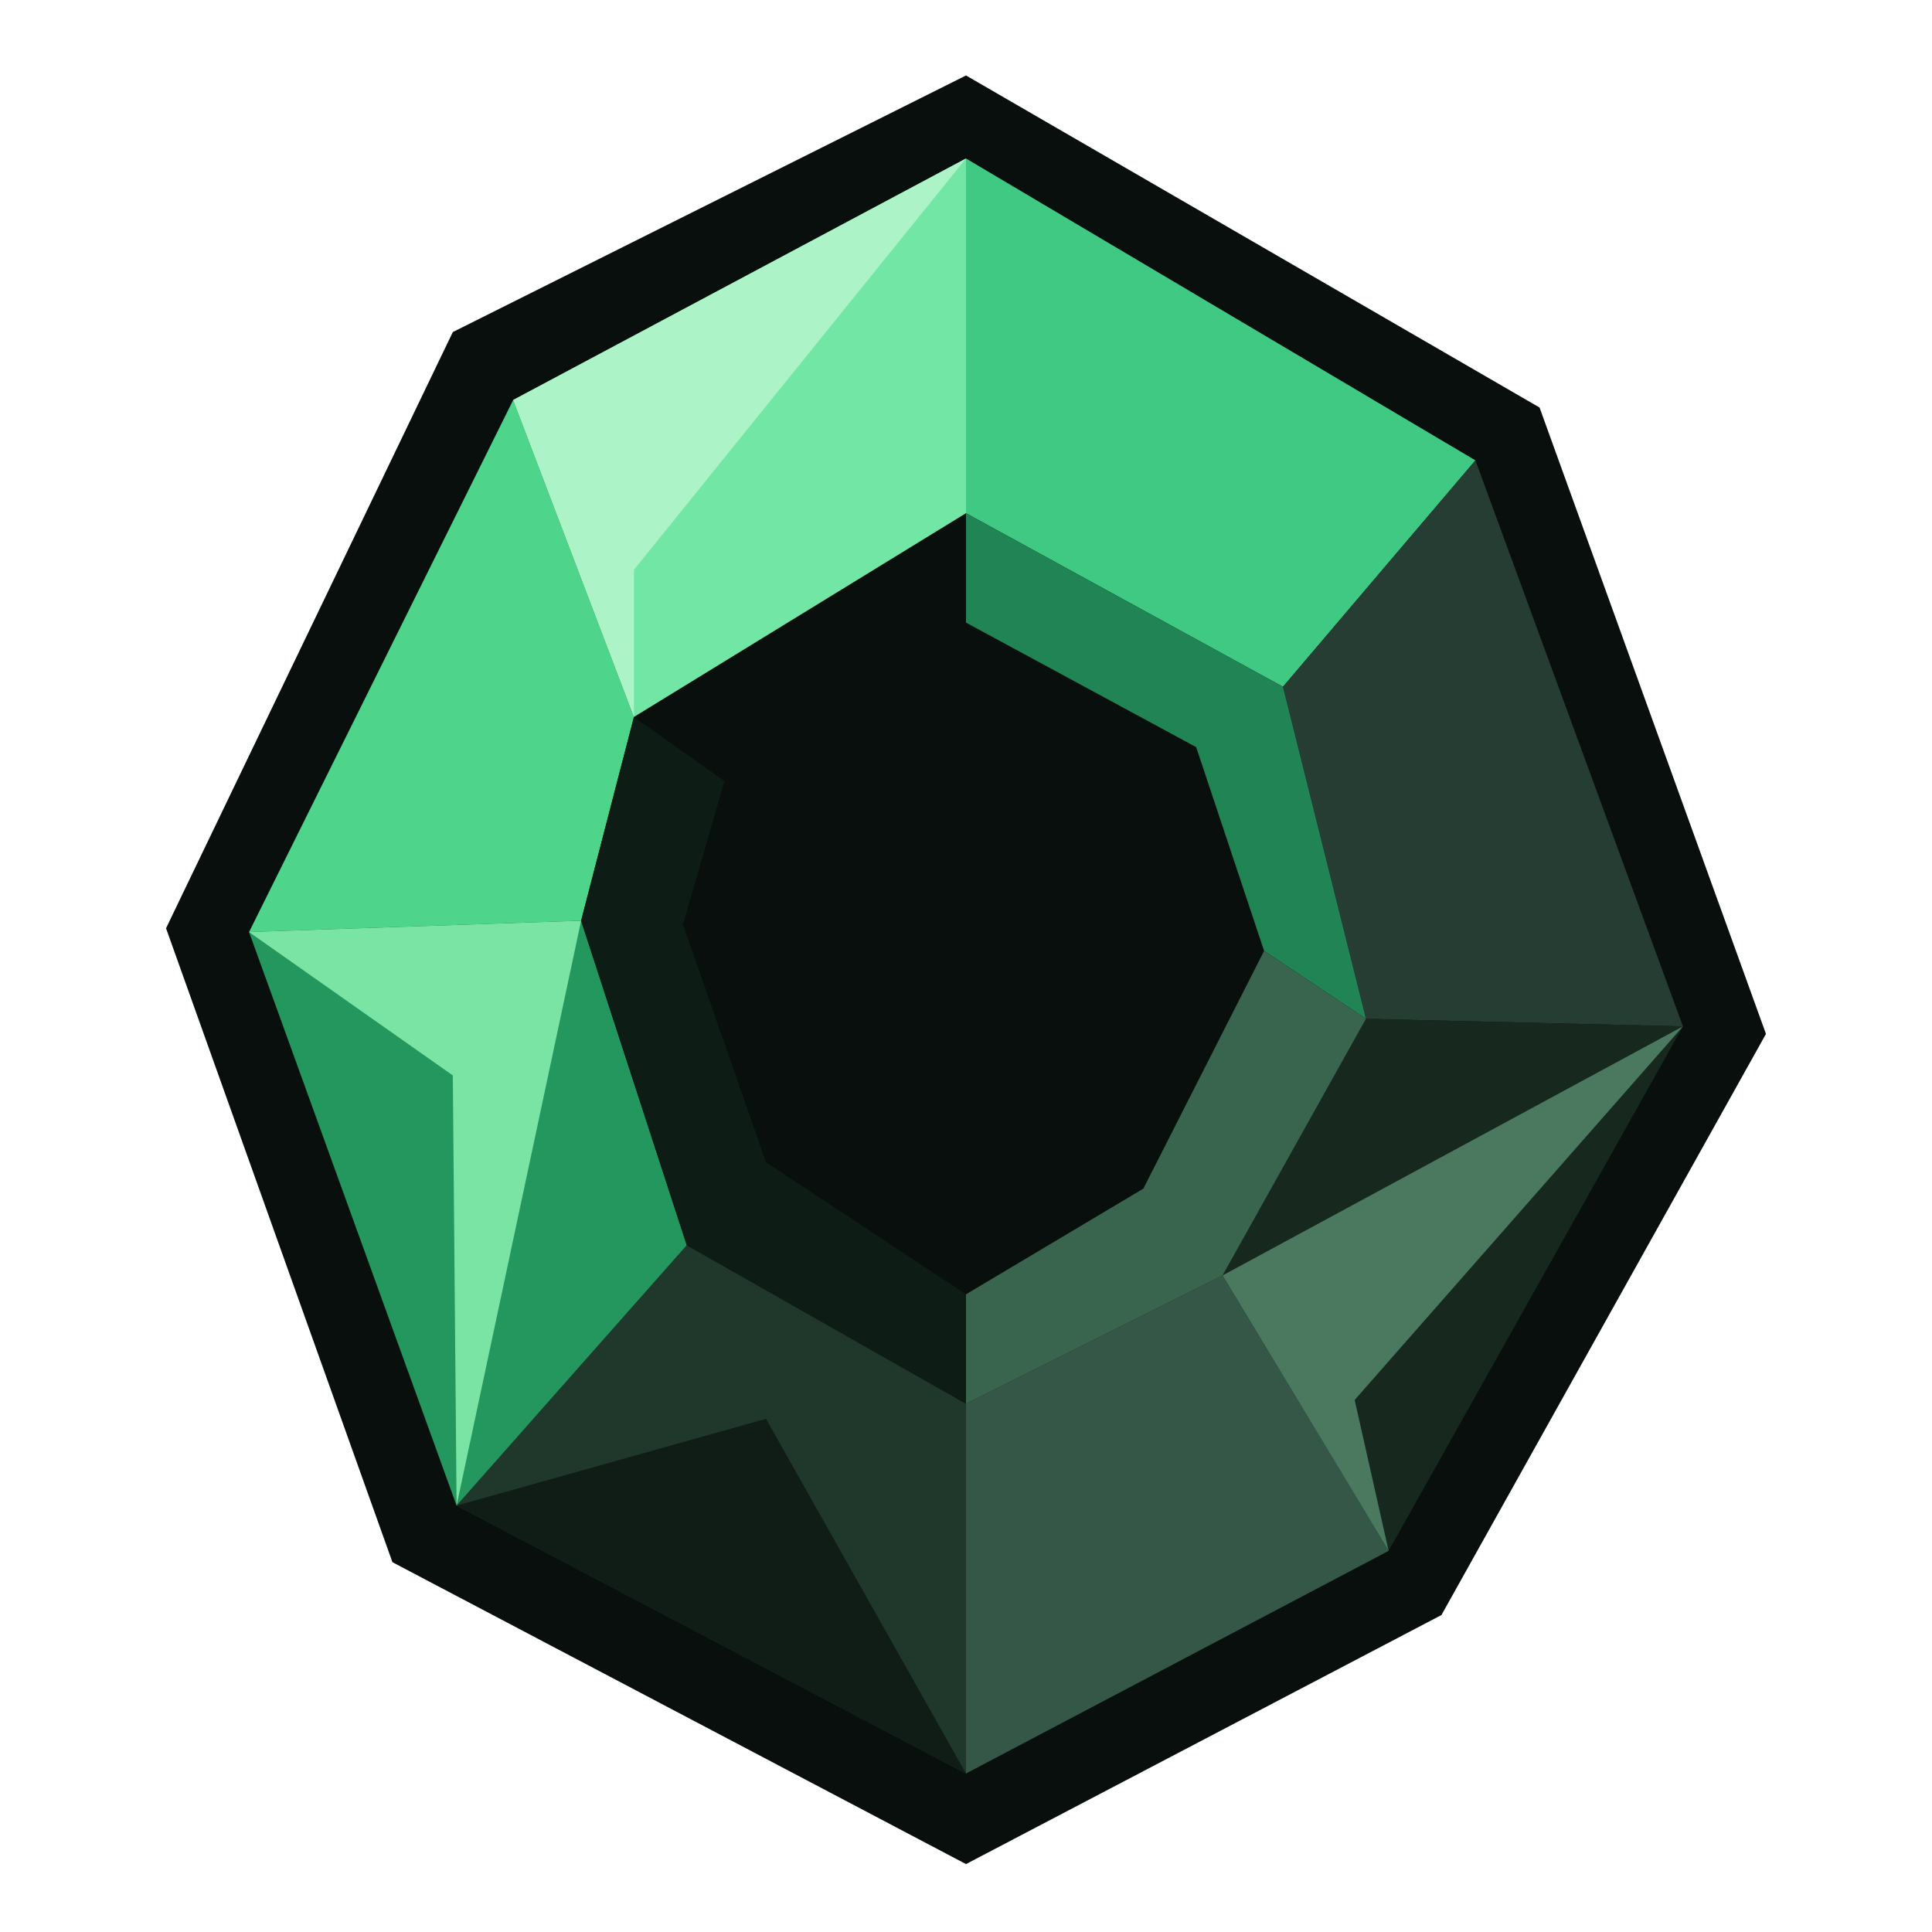
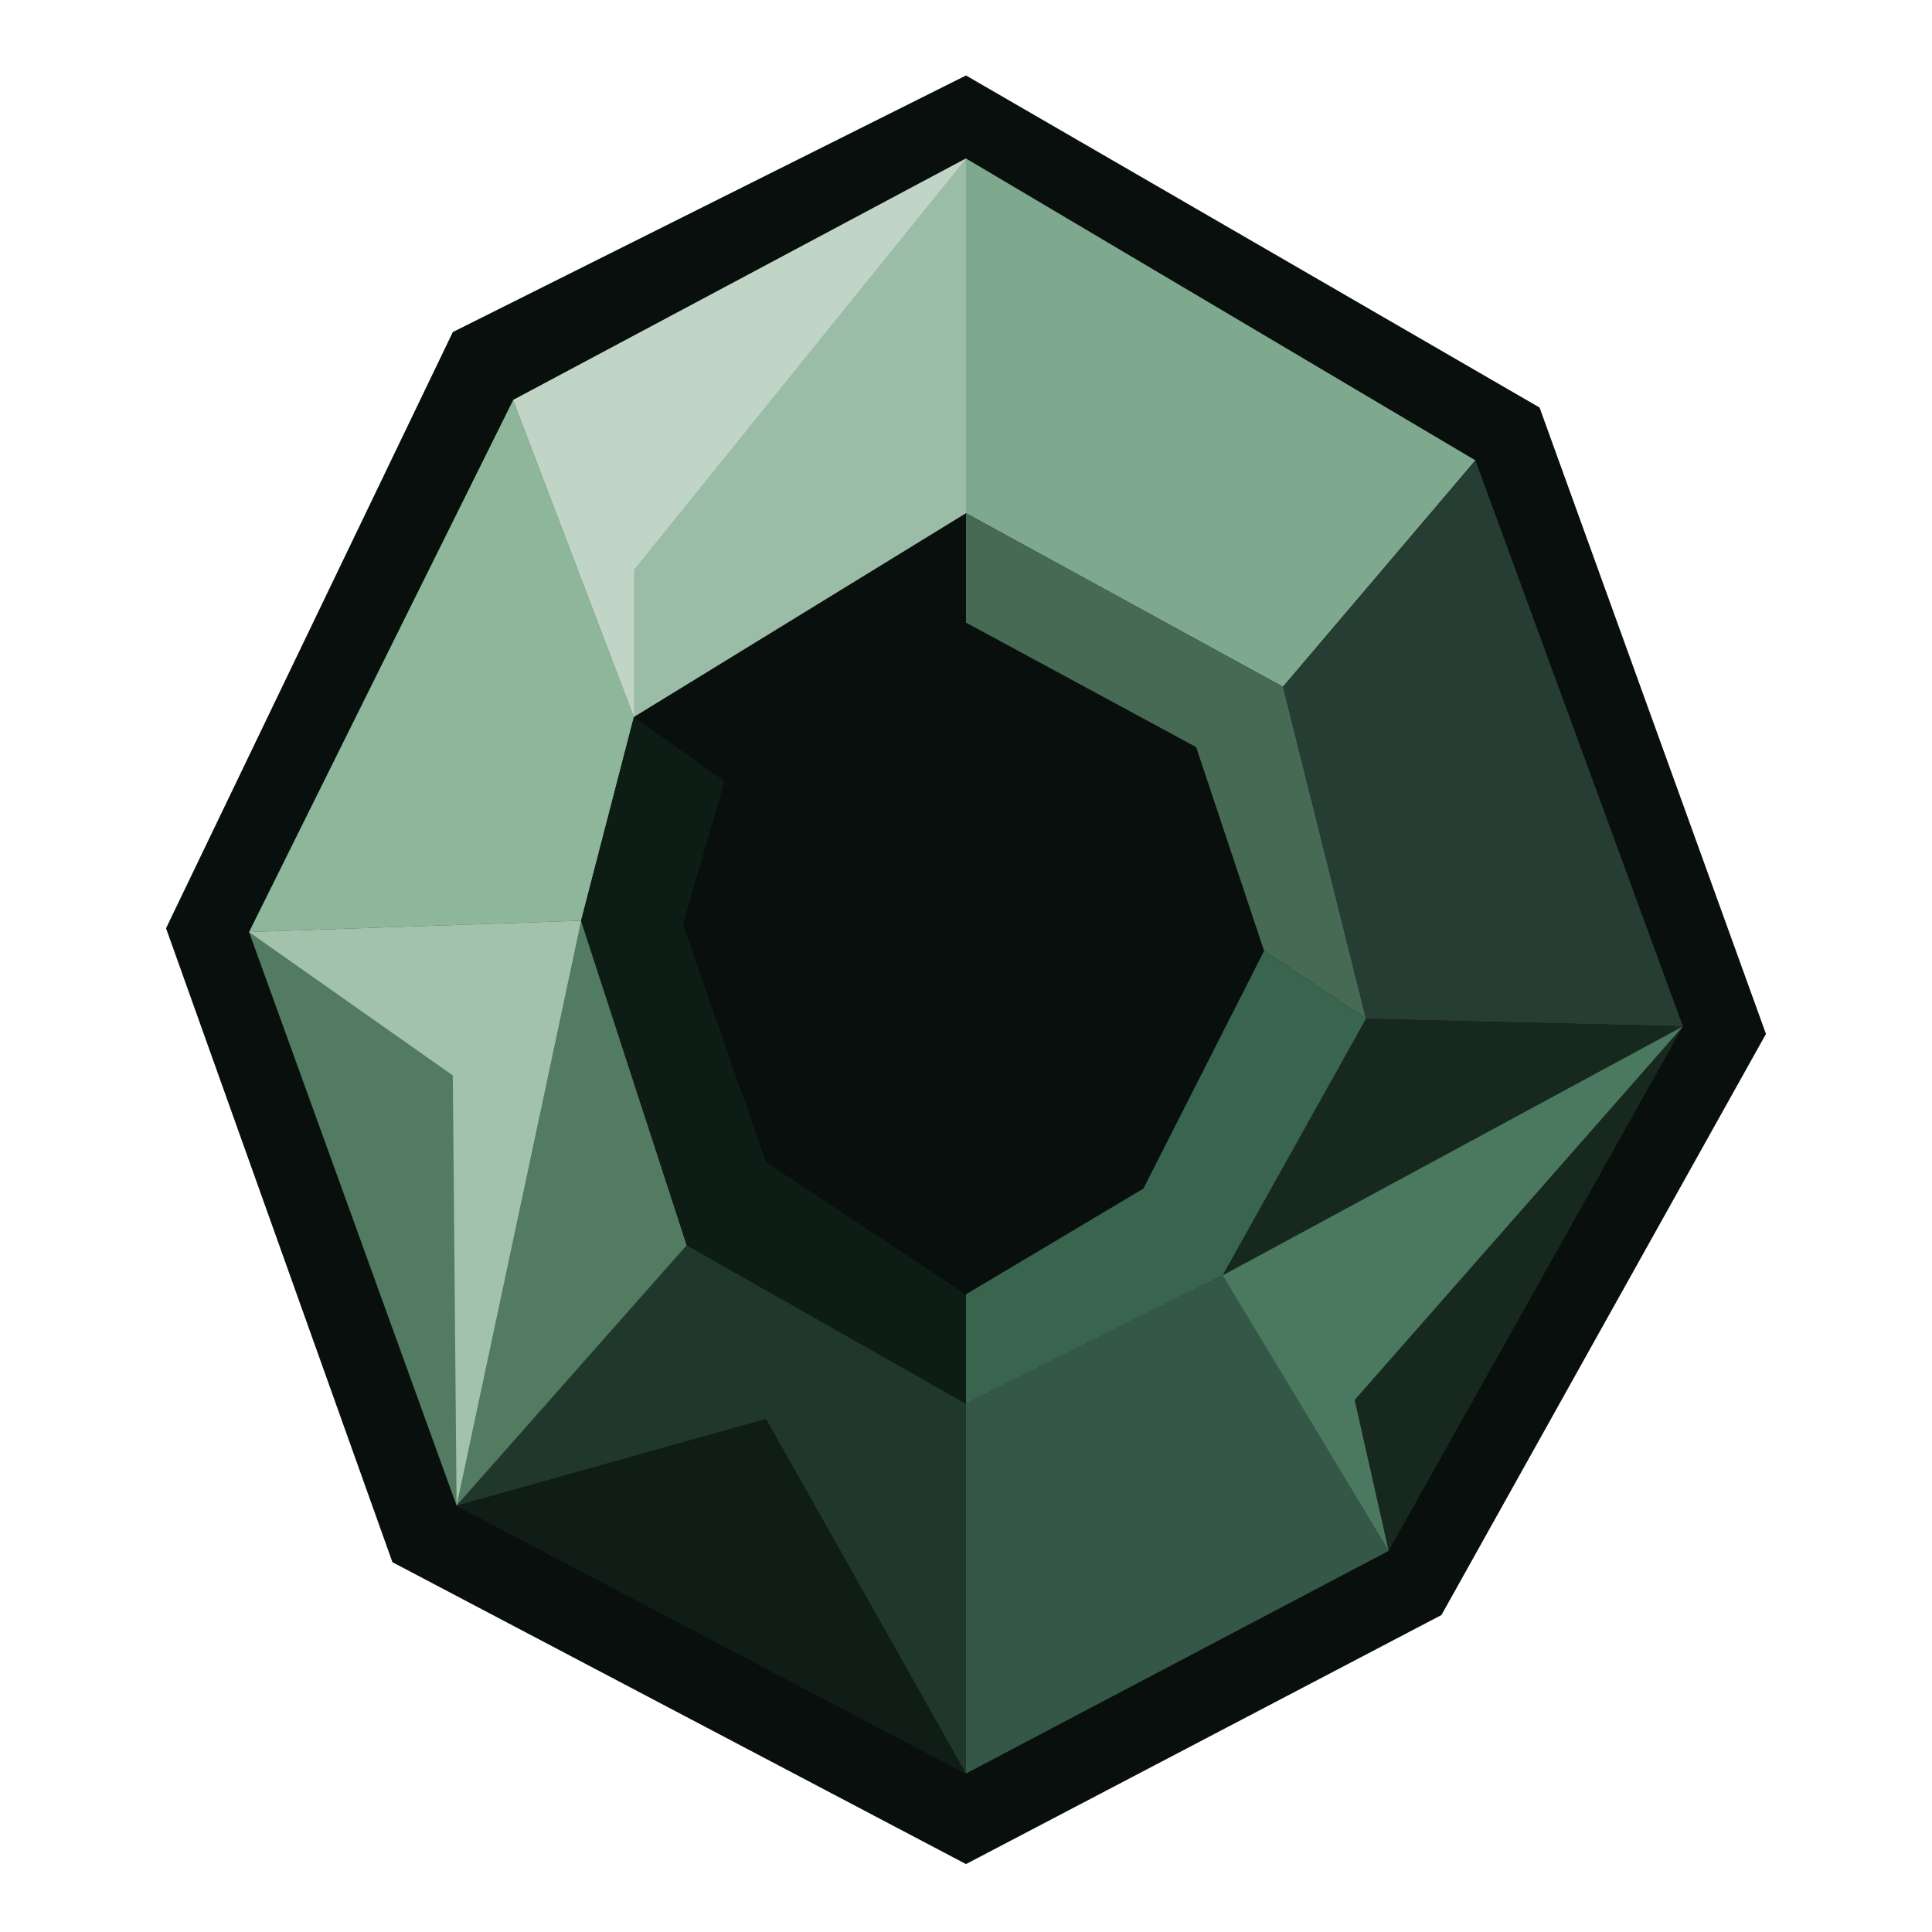
<svg xmlns="http://www.w3.org/2000/svg" viewBox="0 0 512 512" width="512" height="512">
  <path fill="#080F0C" d="M256 20 L408 108 L468 274 L382 428 L256 494 L104 414 L44 246 L120 88 Z" />
-   <path fill="#72E6A4" d="M256 42 L256 136 L168 190 L136 106 Z" />
-   <path fill="#3FC982" d="M256 42 L391 122 L340 182 L256 136 Z" />
+   <path fill="#9BBDA7" d="M256 42 L256 136 L168 190 L136 106 Z" />
+   <path fill="#7FA98E" d="M256 42 L391 122 L340 182 L256 136 Z" />
  <path fill="#263D33" d="M391 122 L446 272 L362 270 L340 182 Z" />
  <path fill="#17281F" d="M446 272 L368 411 L324 338 L362 270 Z" />
  <path fill="#345747" d="M368 411 L256 470 L256 372 L324 338 Z" />
  <path fill="#20382C" d="M256 470 L121 399 L182 330 L256 372 Z" />
-   <path fill="#23975D" d="M121 399 L66 247 L154 244 L182 330 Z" />
-   <path fill="#4ED58B" d="M66 247 L136 106 L168 190 L154 244 Z" />
-   <path fill="#ACF4C7" d="M136 106 L256 42 L168 151 L168 190 Z" />
-   <path fill="#218454" d="M256 136 L340 182 L362 270 L335 252 L317 198 L256 165 Z" />
+   <path fill="#527B61" d="M121 399 L66 247 L154 244 L182 330 Z" />
+   <path fill="#8DB69A" d="M66 247 L136 106 L168 190 L154 244 Z" />
+   <path fill="#C1D5C7" d="M136 106 L256 42 L168 151 L168 190 Z" />
+   <path fill="#466A53" d="M256 136 L340 182 L362 270 L335 252 L317 198 L256 165 Z" />
  <path fill="#39654E" d="M362 270 L324 338 L256 372 L256 343 L303 315 L335 252 Z" />
  <path fill="#0D1C14" d="M256 343 L256 372 L182 330 L154 244 L168 190 L192 207 L181 245 L203 308 Z" />
-   <path fill="#79E4A4" d="M66 247 L154 244 L121 399 L120 285 Z" />
+   <path fill="#A2C2AC" d="M66 247 L154 244 L121 399 L120 285 Z" />
  <path fill="#101C16" d="M121 399 L203 376 L256 470 Z" />
  <path fill="#4A7960" d="M368 411 L324 338 L446 272 L359 371 Z" />
</svg>
